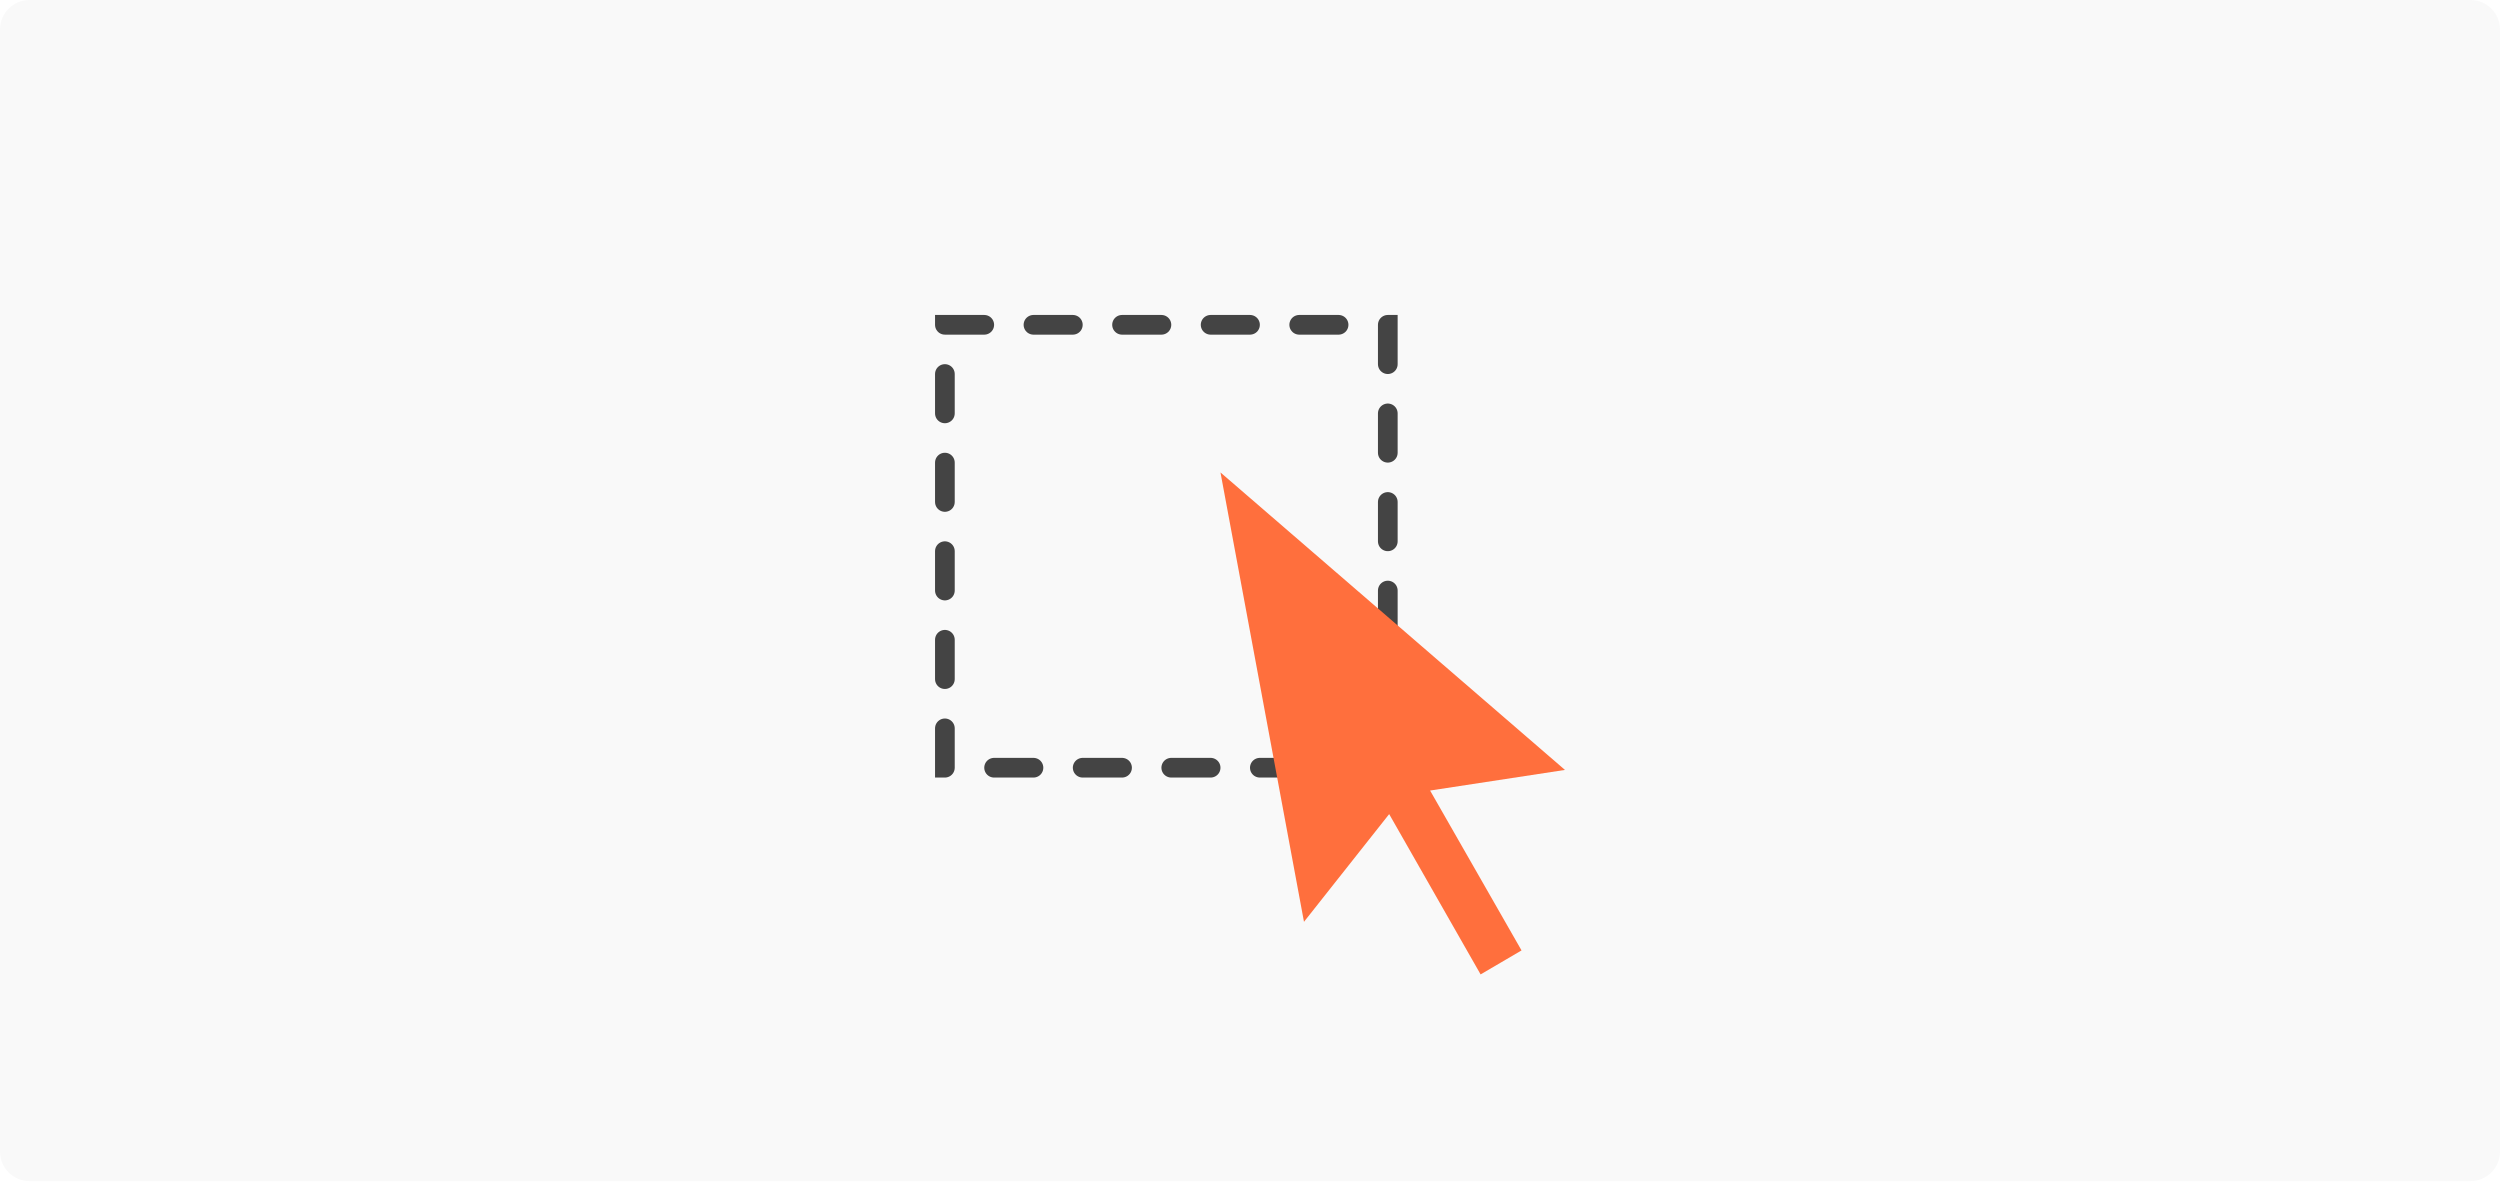
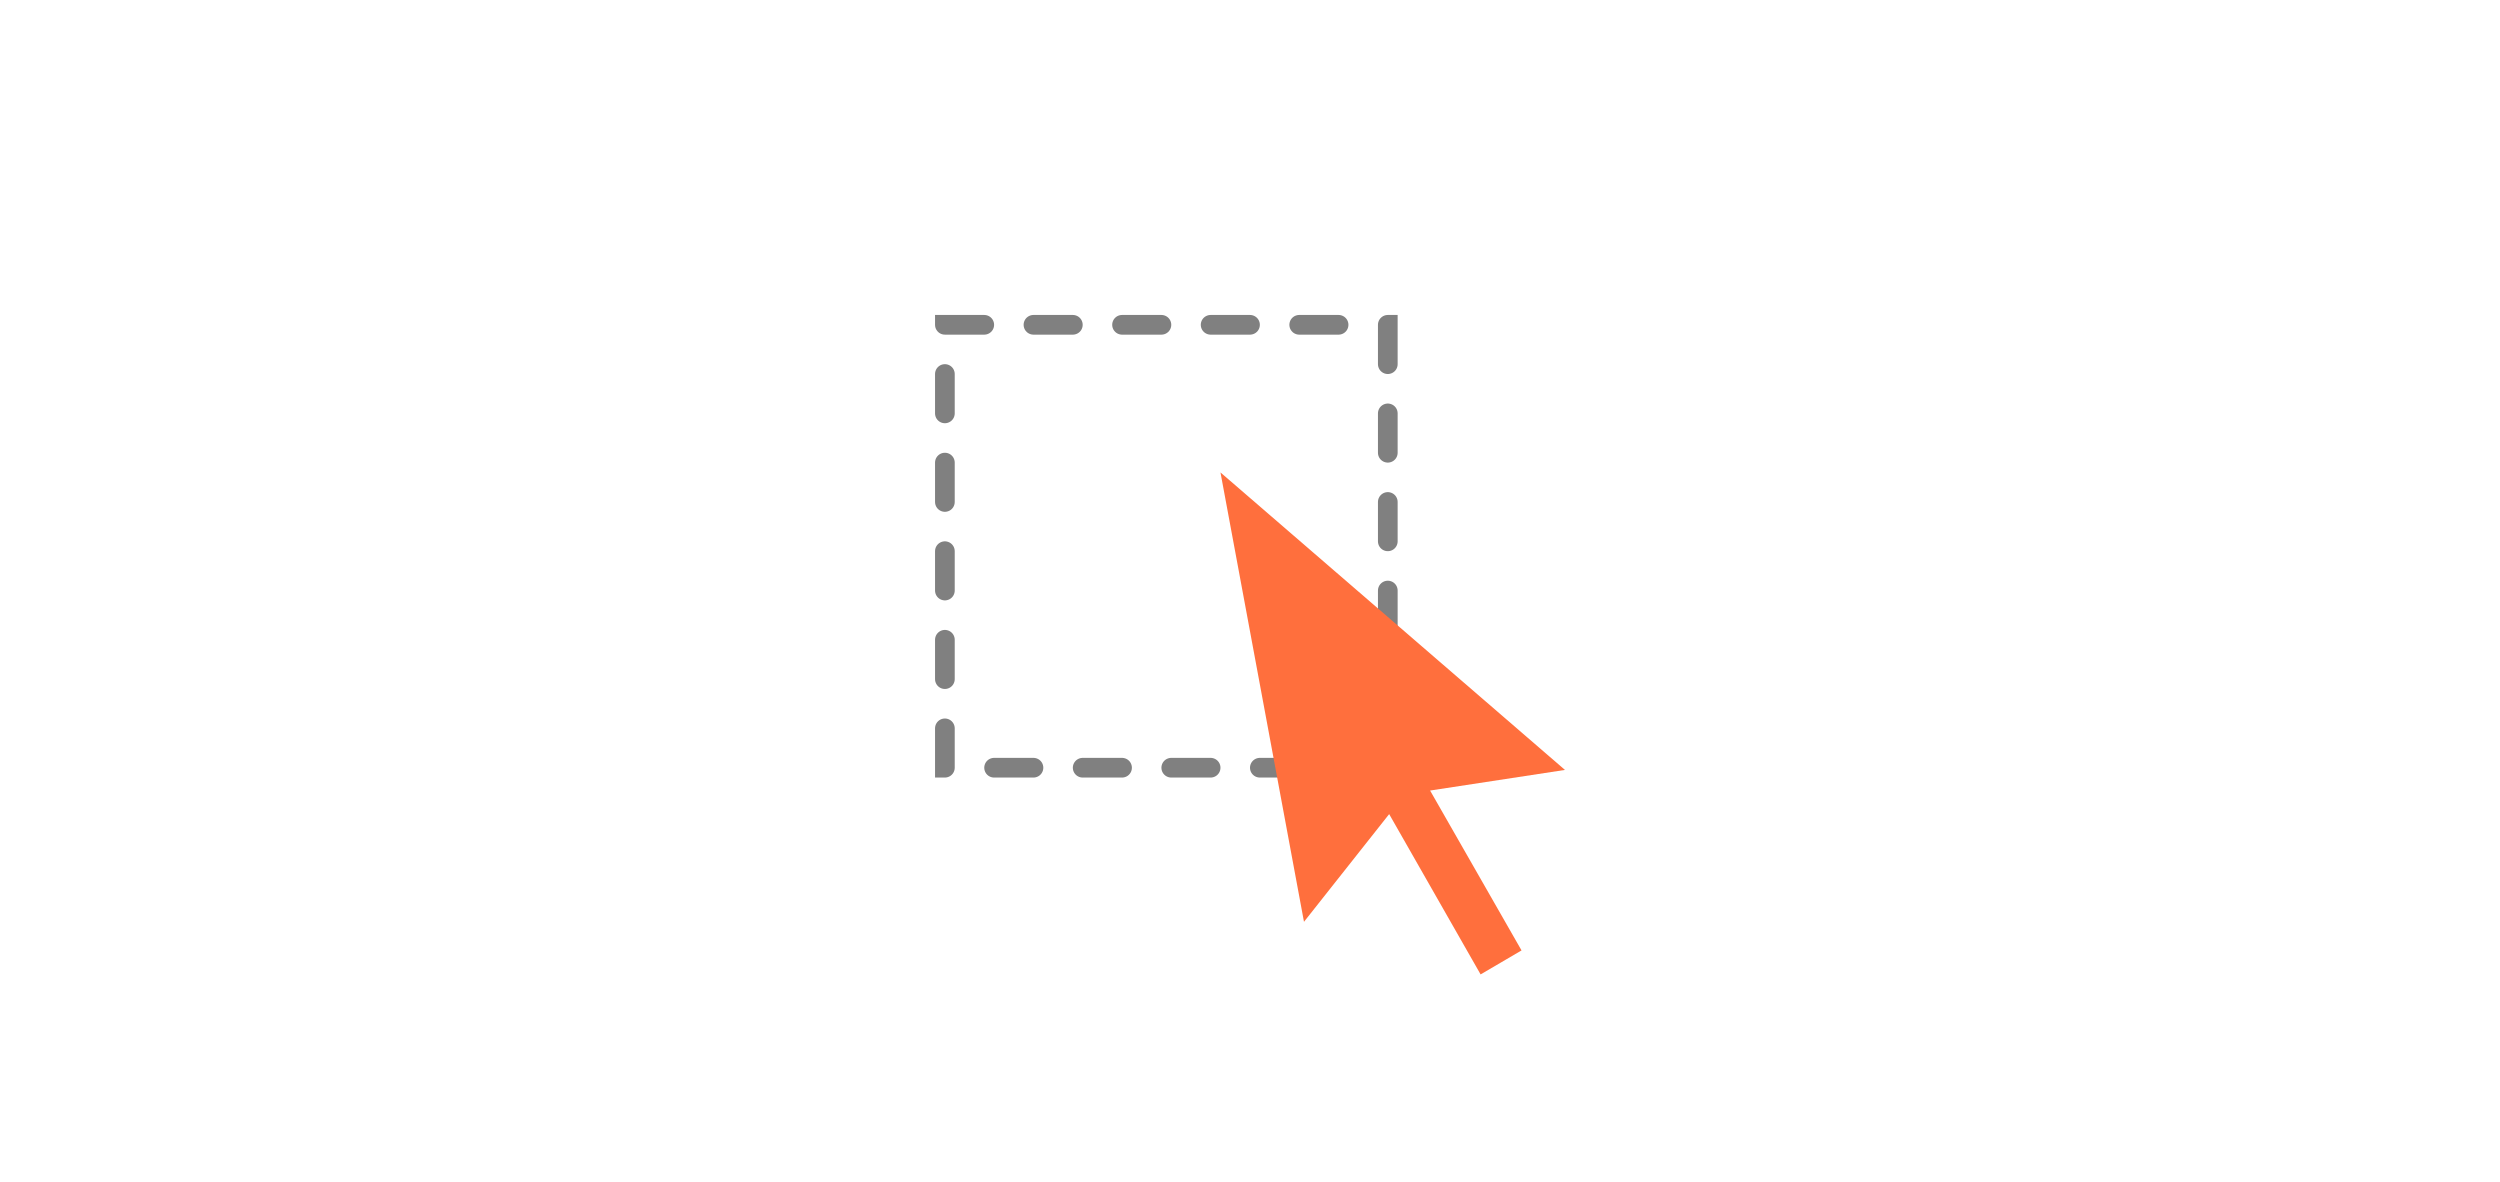
<svg xmlns="http://www.w3.org/2000/svg" width="254" height="120" viewBox="0 0 254 120" fill="none">
-   <rect width="254" height="120" rx="3" fill="#F9F9F9" />
-   <rect x="96" y="33" width="45" height="45" stroke="#444444" stroke-width="2" stroke-linecap="round" stroke-dasharray="4 5" />
+   <rect x="96" y="33" width="45" height="45" stroke="#808080" stroke-width="2" stroke-linecap="round" stroke-dasharray="4 5" />
  <path d="M154.588 96.563L145.297 80.319L159 78.224L124 48L132.485 93.656L141.139 82.713L150.43 99L154.588 96.563Z" fill="#FF6F3D" />
</svg>
